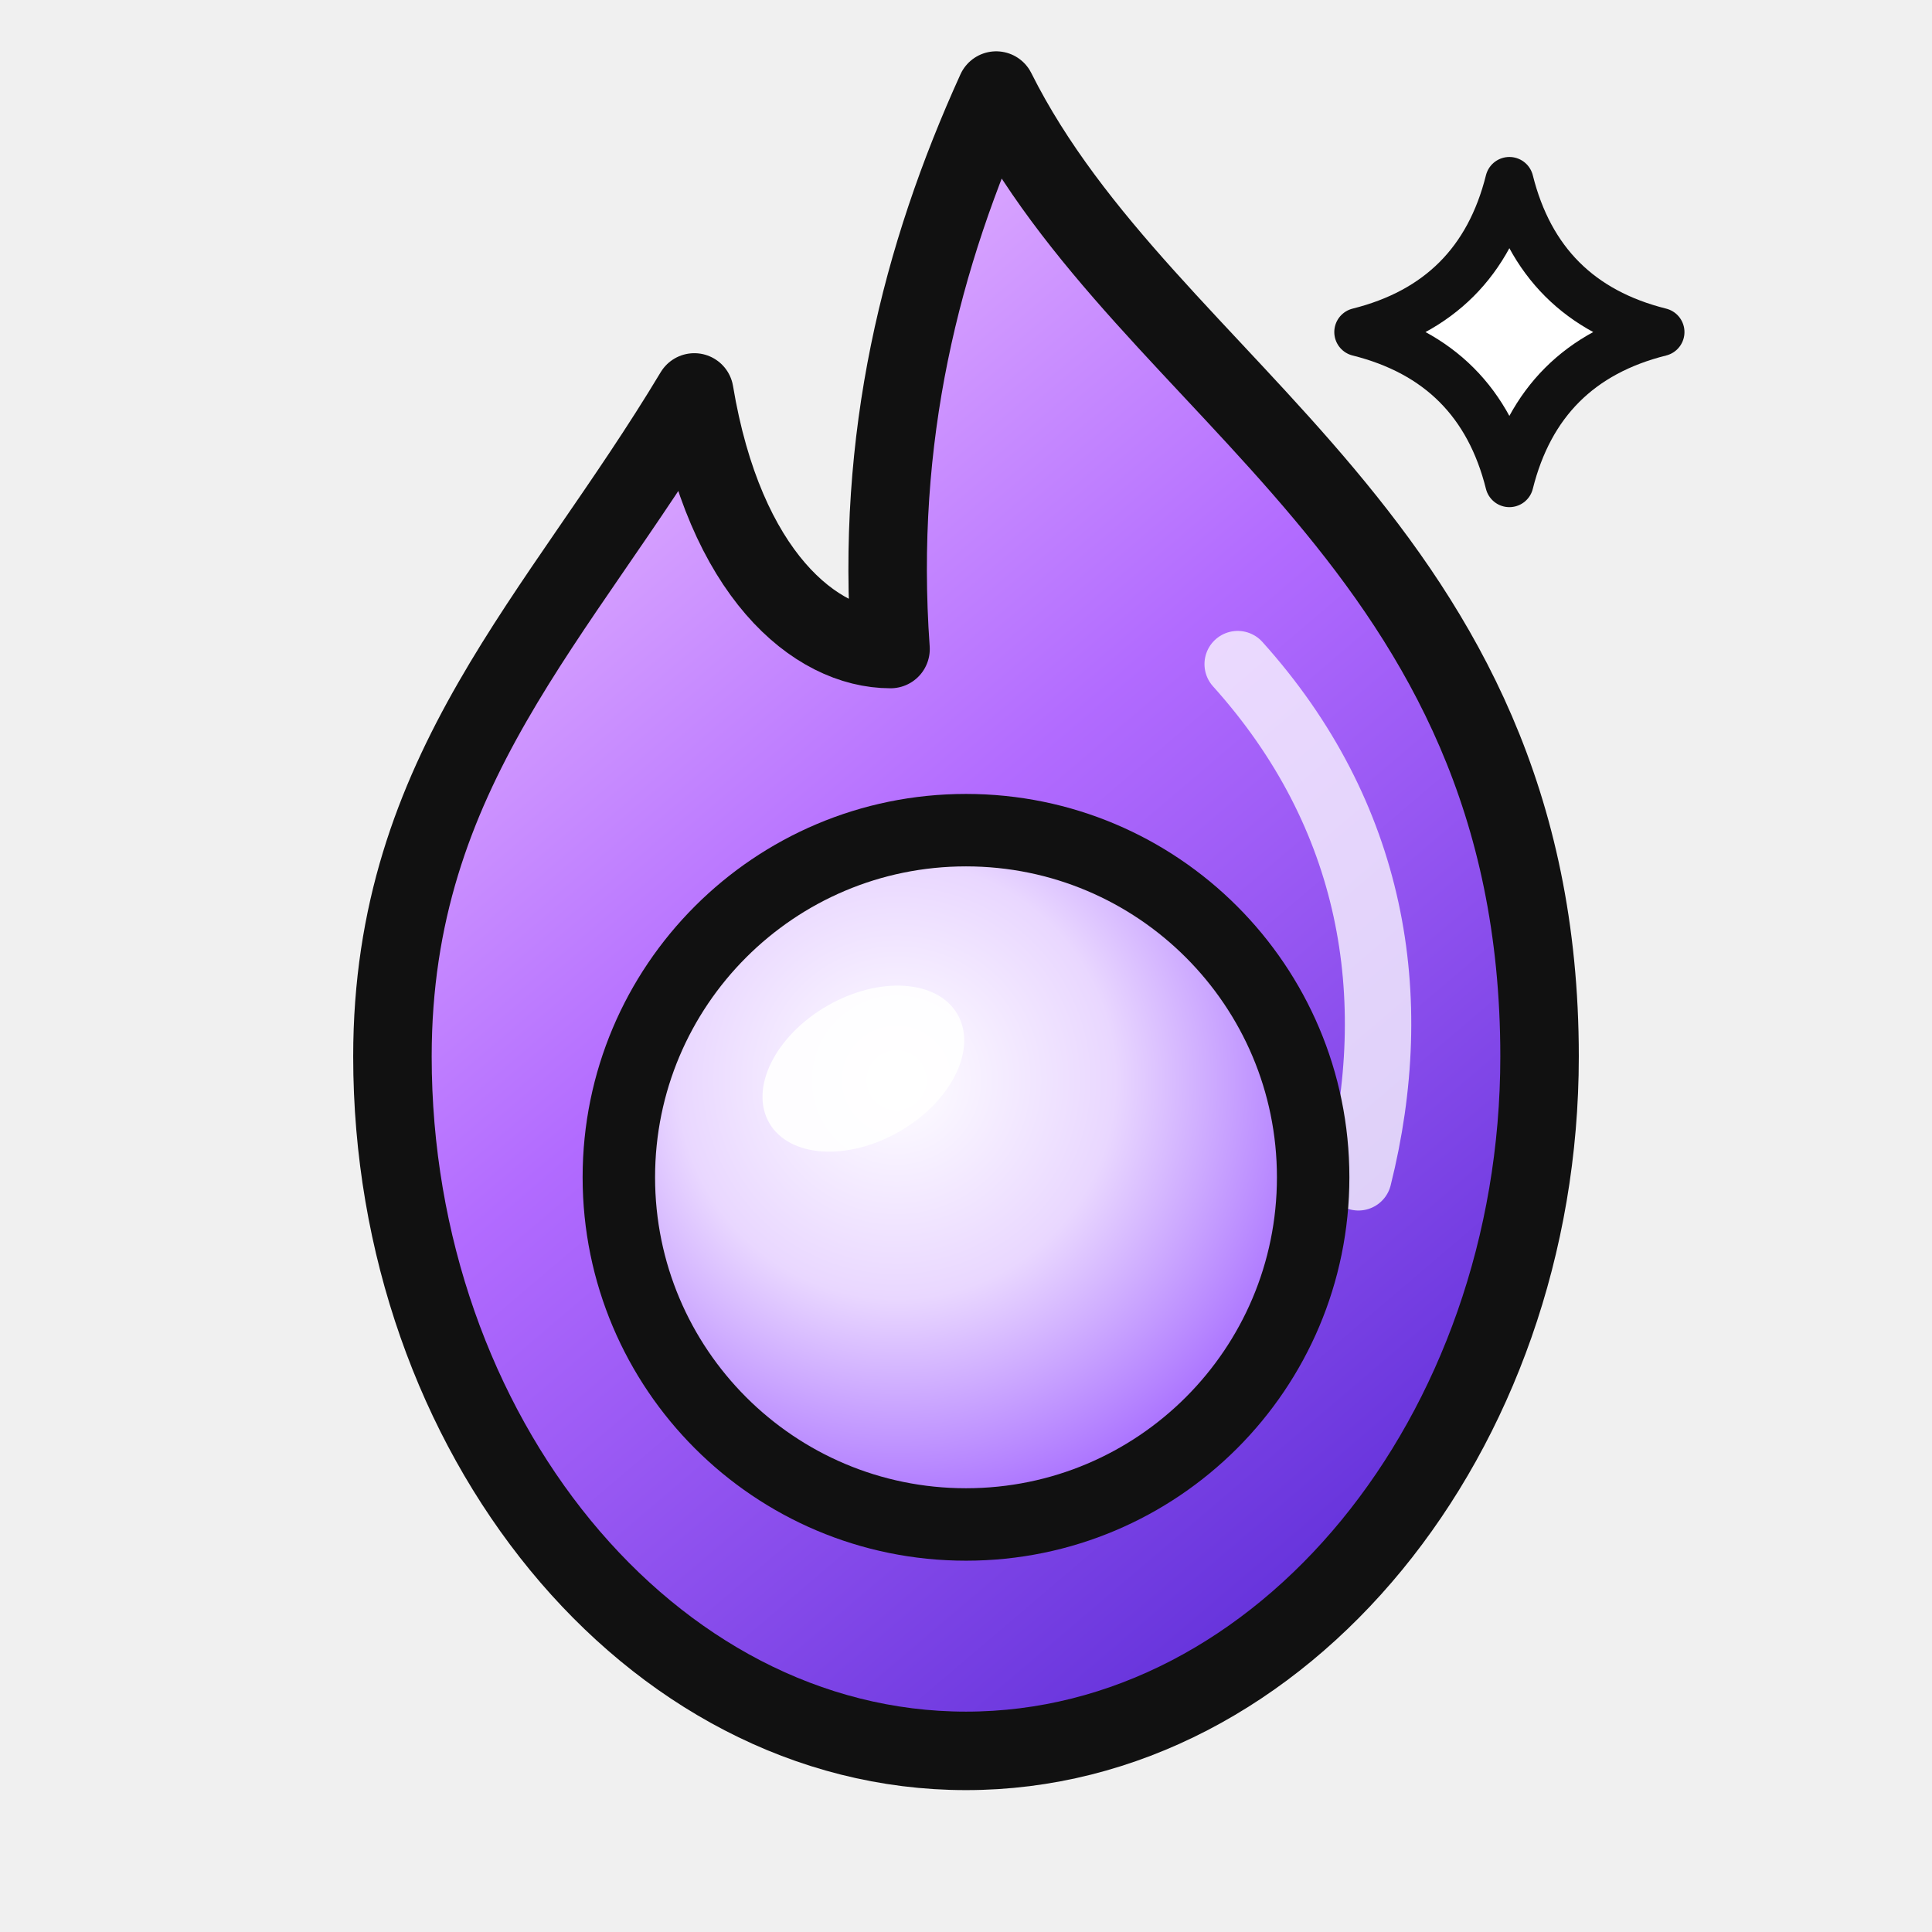
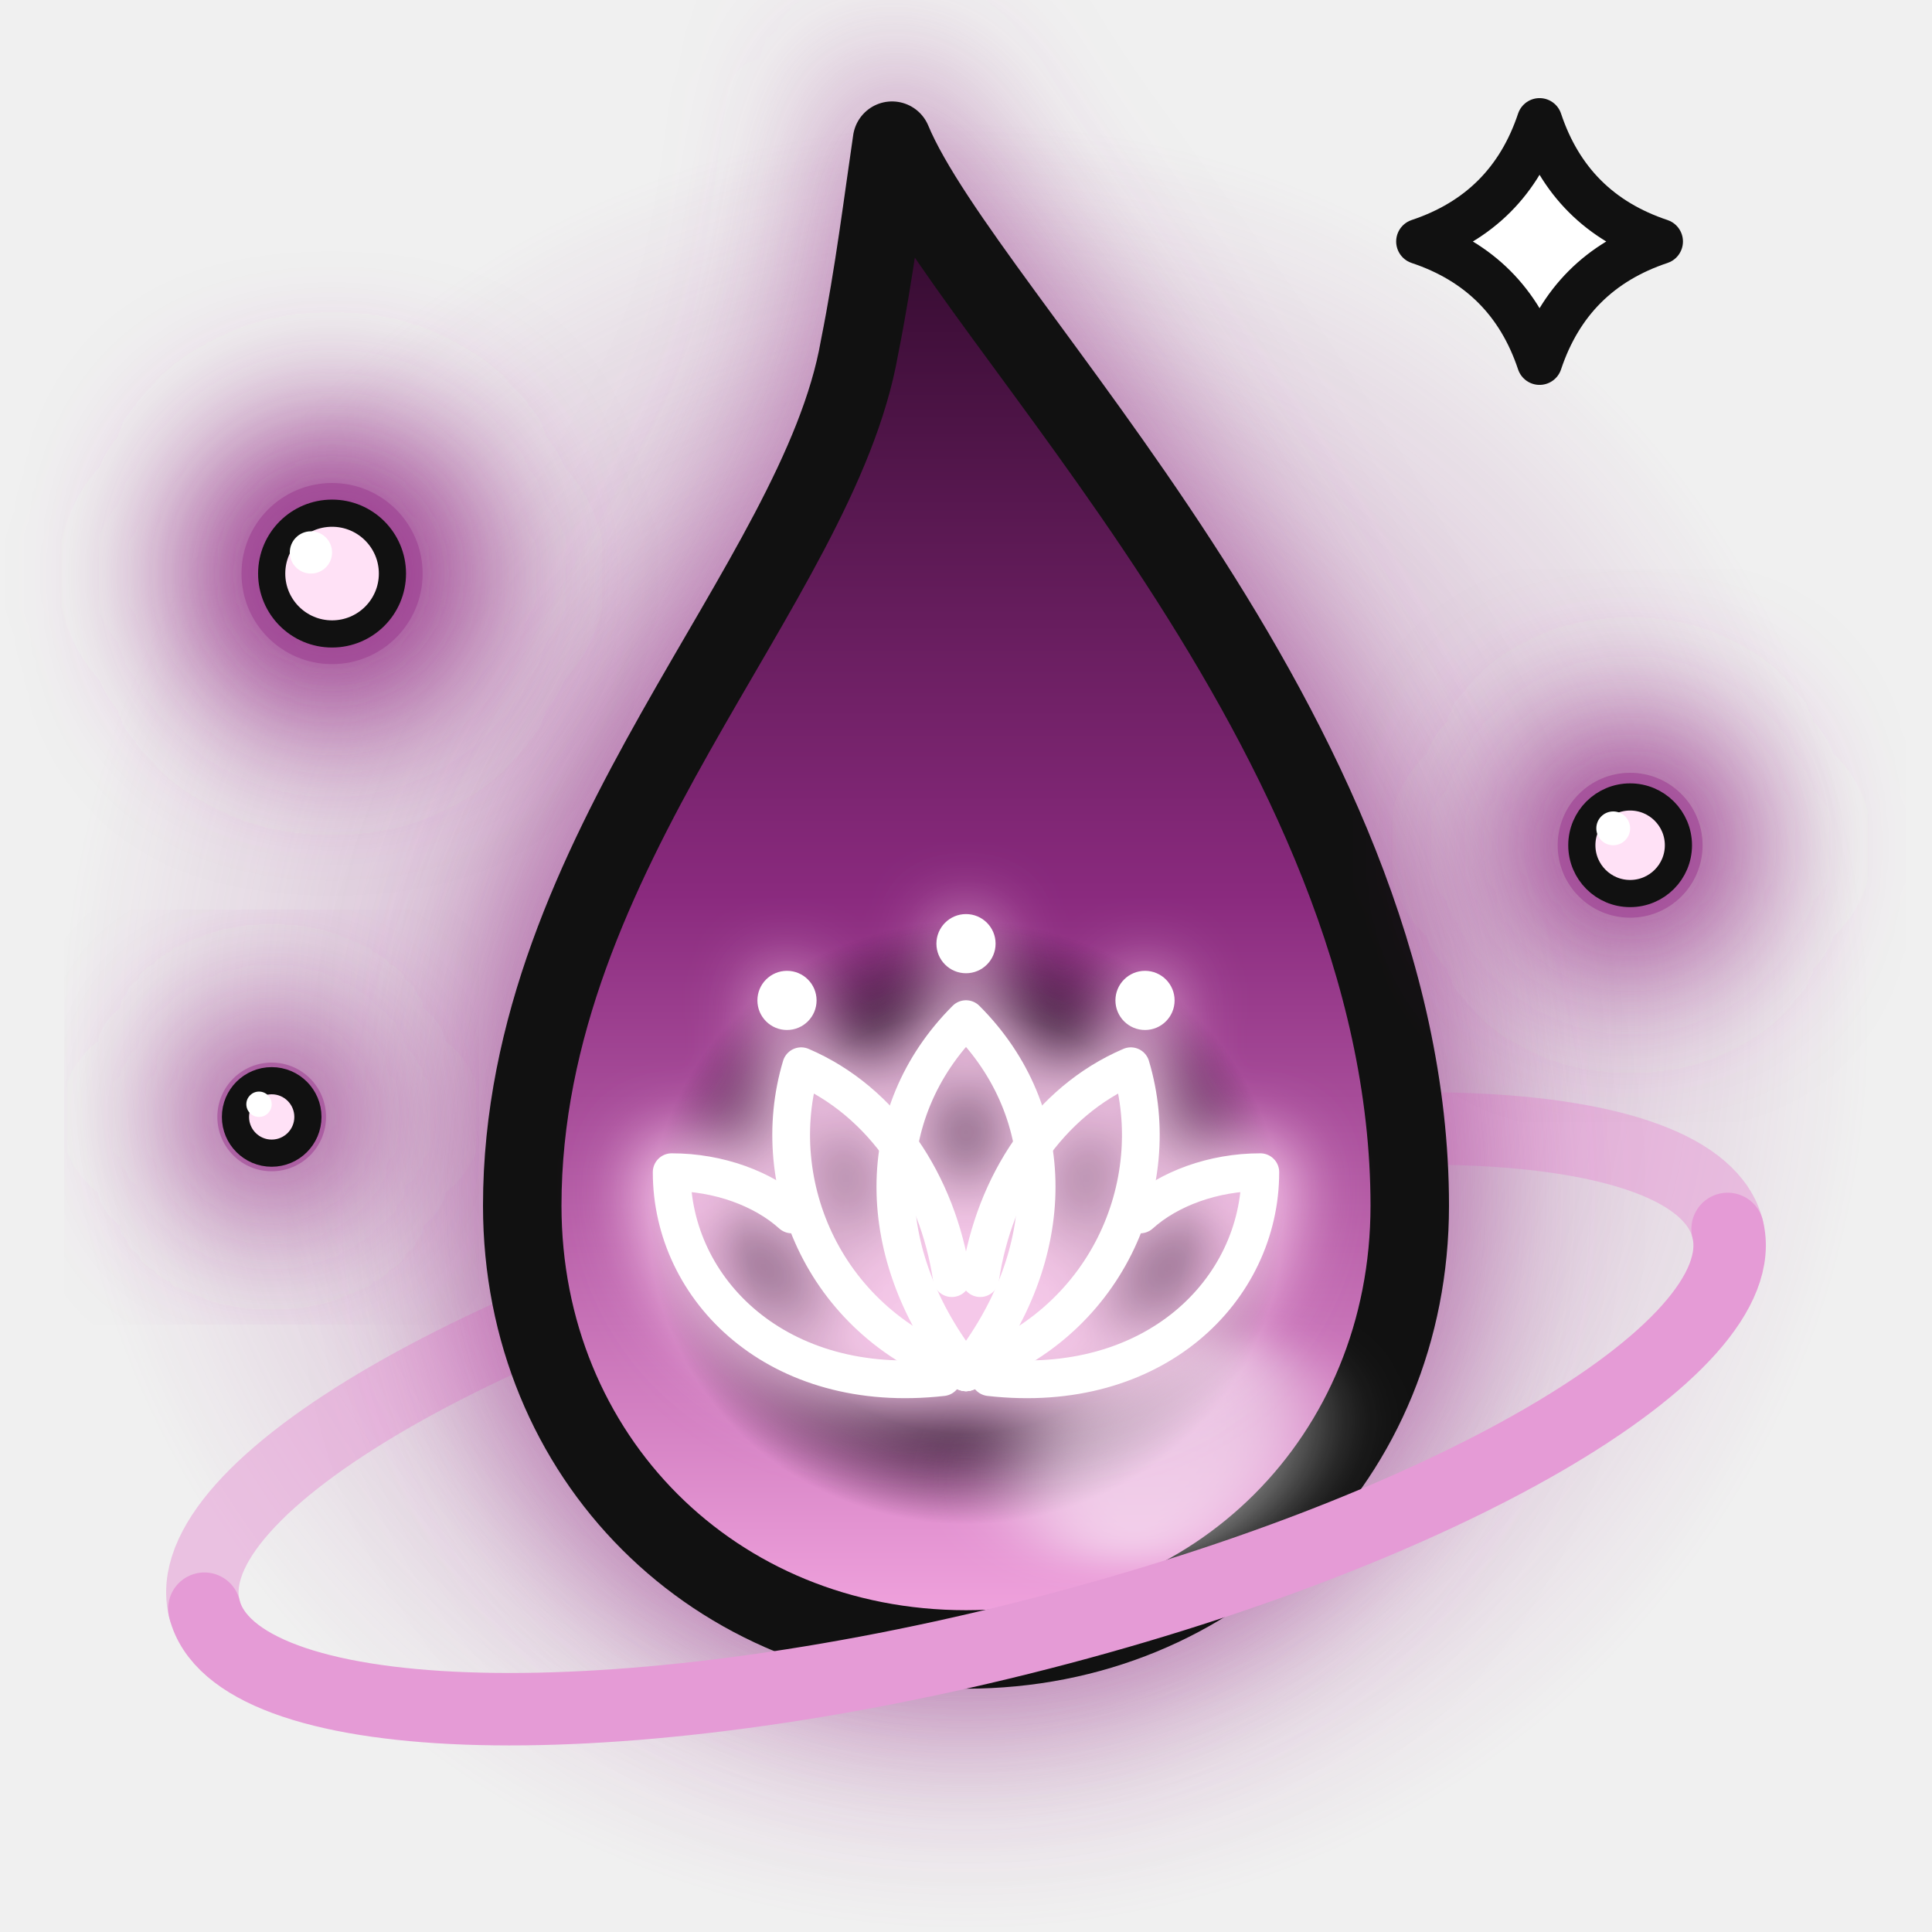
<svg xmlns="http://www.w3.org/2000/svg" viewBox="0 0 64 64" role="img" aria-label="PA">
  <defs>
-     <linearGradient id="f" x1="0.2" y1="0" x2="0.8" y2="1">
-       <stop offset="0" stop-color="#F0C8FF" />
-       <stop offset="0.45" stop-color="#B26BFF" />
-       <stop offset="1" stop-color="#5B2BD6" />
+     <filter id="gl" x="-60%" y="-60%" width="220%" height="220%">
+       <feGaussianBlur stdDeviation="2.4" />
+     </filter>
+     <filter id="lg" x="-30%" y="-30%" width="160%" height="160%">
+       <feGaussianBlur stdDeviation="1.1" />
+     </filter>
+     <radialGradient id="au" cx="0.5" cy="0.5" r="0.5">
+       <stop offset="0" stop-color="#9B3C8F" stop-opacity="0.7" />
+       <stop offset="0.6" stop-color="#9B3C8F" stop-opacity="0.22" />
+       <stop offset="1" stop-color="#9B3C8F" stop-opacity="0" />
+     </radialGradient>
+     <linearGradient id="fl" x1="0.3" y1="0" x2="0.7" y2="1">
+       <stop offset="0" stop-color="#2A0726" />
+       <stop offset="0.5" stop-color="#8A2A7E" />
+       <stop offset="1" stop-color="#F3A6E0" />
    </linearGradient>
-     <radialGradient id="o" cx="0.4" cy="0.36" r="0.7">
-       <stop offset="0" stop-color="#FFFFFF" />
-       <stop offset="0.45" stop-color="#E9D7FF" />
-       <stop offset="1" stop-color="#9C5BFF" />
+     <radialGradient id="co" cx="0.5" cy="0.5" r="0.5">
+       <stop offset="0" stop-color="#1E061E" stop-opacity="1" />
+       <stop offset="0.7" stop-color="#1E061E" stop-opacity="0.85" />
+       <stop offset="1" stop-color="#1E061E" stop-opacity="0" />
    </radialGradient>
+     <linearGradient id="dg" x1="0.5" y1="0" x2="0.5" y2="1">
+       <stop offset="0" stop-color="#2A0726" />
+       <stop offset="0.5" stop-color="#8A2A7E" />
+       <stop offset="1" stop-color="#F3A6E0" />
+     </linearGradient>
  </defs>
-   <path d="M33 3C38 13 51 18 51 35C51 47.5 42.5 58 32 58C21.5 58 13 47.5 13 35C13 25.5 18.5 20.5 23 13C24 19 27 21.5 29.5 21.5C29 14.5 30.5 8.5 33 3Z" fill="url(#f)" stroke="#111111" stroke-width="2.6" stroke-linejoin="round" />
-   <path d="M41 22C45.5 27 46.5 33 45 39" fill="none" stroke="#FFFFFF" stroke-width="2.2" stroke-linecap="round" opacity="0.75" />
-   <circle cx="32" cy="39" r="11.5" fill="url(#o)" stroke="#111111" stroke-width="2.4" />
-   <ellipse cx="28.6" cy="35.4" rx="3.6" ry="2.4" fill="#FFFFFF" opacity="0.9" transform="rotate(-30 28.6 35.4)" />
-   <path d="M50 6Q51 10 55 11Q51 12 50 16Q49 12 45 11Q49 10 50 6Z" fill="#FFFFFF" stroke="#111111" stroke-width="1.6" stroke-linejoin="round" />
+   <circle cx="32" cy="34" r="30" fill="url(#au)" />
+   <path d="M6.77 53.29A26 7.5 -14 0 1 57.23 40.71" fill="none" stroke="#E59BD6" stroke-width="2.4" stroke-linecap="round" opacity="0.55" />
+   <path d="M29.45 3.34C32.00 9.46 47.30 23.74 47.30 40.06C47.30 48.73 40.67 55.36 32.00 55.36C23.33 55.36 16.70 48.73 16.70 40.06C16.70 27.82 26.90 18.64 28.33 10.48C28.84 7.93 29.14 5.38 29.45 3.34Z" fill="#9B3C8F" stroke="#9B3C8F" stroke-width="3" stroke-linejoin="round" stroke-linecap="round" filter="url(#gl)" opacity="0.6" />
+   <path d="M29.55 4.66C32.00 10.54 46.70 24.26 46.70 39.94C46.70 48.27 40.33 54.64 32.00 54.64C23.67 54.64 17.30 48.27 17.30 39.94C17.30 28.18 27.10 19.36 28.47 11.52C28.96 9.07 29.26 6.62 29.55 4.66Z" fill="url(#dg)" stroke="#111111" stroke-width="2.6" stroke-linejoin="round" stroke-linecap="round" />
+   <ellipse cx="32" cy="40.5" rx="10.5" ry="10" fill="url(#co)" />
+   <ellipse cx="38.5" cy="48" rx="5" ry="3.6" fill="#FFFFFF" filter="url(#lg)" opacity="0.55" transform="rotate(-25 38.5 48)" />
+   <g filter="url(#lg)" opacity="0.95">
+     <path d="M32.00 33.76 C35.12 36.88 35.12 41.56 32.00 45.46 C28.88 41.56 28.88 36.88 32.00 33.76 Z" fill="none" stroke="#FFD1F2" stroke-width="2.4" stroke-linecap="round" stroke-linejoin="round" />
+     <path d="M32.00 45.46 C27.32 43.90 25.37 39.22 26.54 35.32 C29.27 36.49 31.06 39.22 31.53 42.34" fill="none" stroke="#FFD1F2" stroke-width="2.4" stroke-linecap="round" stroke-linejoin="round" />
+     <path d="M32.00 45.46 C36.68 43.90 38.63 39.22 37.46 35.32 C34.73 36.49 32.94 39.22 32.47 42.34" fill="none" stroke="#FFD1F2" stroke-width="2.4" stroke-linecap="round" stroke-linejoin="round" />
+     <path d="M31.22 45.62 C25.76 46.24 22.25 42.73 22.25 38.83 C23.81 38.83 25.29 39.38 26.23 40.23" fill="none" stroke="#FFD1F2" stroke-width="2.4" stroke-linecap="round" stroke-linejoin="round" />
+     <path d="M32.78 45.62 C38.24 46.24 41.75 42.73 41.75 38.83 C40.19 38.83 38.71 39.38 37.77 40.23" fill="none" stroke="#FFD1F2" stroke-width="2.4" stroke-linecap="round" stroke-linejoin="round" />
+     <circle cx="32.00" cy="31.26" r="0.98" fill="#FFD1F2" />
+     <circle cx="26.07" cy="33.14" r="0.98" fill="#FFD1F2" />
+     <circle cx="37.93" cy="33.14" r="0.98" fill="#FFD1F2" />
+   </g>
+   <path d="M32.00 33.76 C35.12 36.88 35.12 41.56 32.00 45.46 C28.88 41.56 28.88 36.88 32.00 33.76 Z" fill="none" stroke="#FFFFFF" stroke-width="1.25" stroke-linecap="round" stroke-linejoin="round" />
+   <path d="M32.00 45.46 C27.32 43.90 25.37 39.22 26.54 35.32 C29.27 36.49 31.06 39.22 31.53 42.34" fill="none" stroke="#FFFFFF" stroke-width="1.25" stroke-linecap="round" stroke-linejoin="round" />
+   <path d="M32.00 45.46 C36.68 43.90 38.63 39.22 37.46 35.32 C34.73 36.49 32.94 39.22 32.47 42.34" fill="none" stroke="#FFFFFF" stroke-width="1.25" stroke-linecap="round" stroke-linejoin="round" />
+   <path d="M31.22 45.62 C25.76 46.24 22.25 42.73 22.25 38.83 C23.81 38.83 25.29 39.38 26.23 40.23" fill="none" stroke="#FFFFFF" stroke-width="1.25" stroke-linecap="round" stroke-linejoin="round" />
+   <path d="M32.78 45.62 C38.24 46.24 41.75 42.73 41.75 38.83 C40.19 38.83 38.71 39.38 37.77 40.23" fill="none" stroke="#FFFFFF" stroke-width="1.25" stroke-linecap="round" stroke-linejoin="round" />
+   <circle cx="32.00" cy="31.26" r="0.98" fill="#FFFFFF" />
+   <circle cx="26.07" cy="33.14" r="0.98" fill="#FFFFFF" />
+   <circle cx="37.93" cy="33.14" r="0.98" fill="#FFFFFF" />
+   <path d="M6.77 53.29A26 7.5 -14 0 0 57.23 40.71" fill="none" stroke="#E59BD6" stroke-width="2.4" stroke-linecap="round" />
+   <circle cx="11" cy="19" r="5.2" fill="#9B3C8F" filter="url(#gl)" />
+   <circle cx="11" cy="19" r="3.0" fill="#9B3C8F" opacity="0.55" />
+   <circle cx="11" cy="19" r="2.0" fill="#FFE1F6" stroke="#111111" stroke-width="0.9" />
+   <circle cx="10.3" cy="18.3" r="0.7" fill="#FFFFFF" />
+   <circle cx="54" cy="28" r="4.16" fill="#9B3C8F" filter="url(#gl)" />
+   <circle cx="54" cy="28" r="2.4" fill="#9B3C8F" opacity="0.55" />
+   <circle cx="54" cy="28" r="1.6" fill="#FFE1F6" stroke="#111111" stroke-width="0.9" />
+   <circle cx="53.44" cy="27.44" r="0.56" fill="#FFFFFF" />
+   <circle cx="9" cy="37" r="3.12" fill="#9B3C8F" filter="url(#gl)" />
+   <circle cx="9" cy="37" r="1.8" fill="#9B3C8F" opacity="0.55" />
+   <circle cx="9" cy="37" r="1.2" fill="#FFE1F6" stroke="#111111" stroke-width="0.9" />
+   <circle cx="8.58" cy="36.58" r="0.42" fill="#FFFFFF" />
+   <path d="M51 4Q52.0 7.0 55 8Q52.0 9.0 51 12Q50.0 9.0 47 8Q50.0 7.0 51 4Z" fill="#FFFFFF" stroke="#111111" stroke-width="1.5" stroke-linejoin="round" />
</svg>
